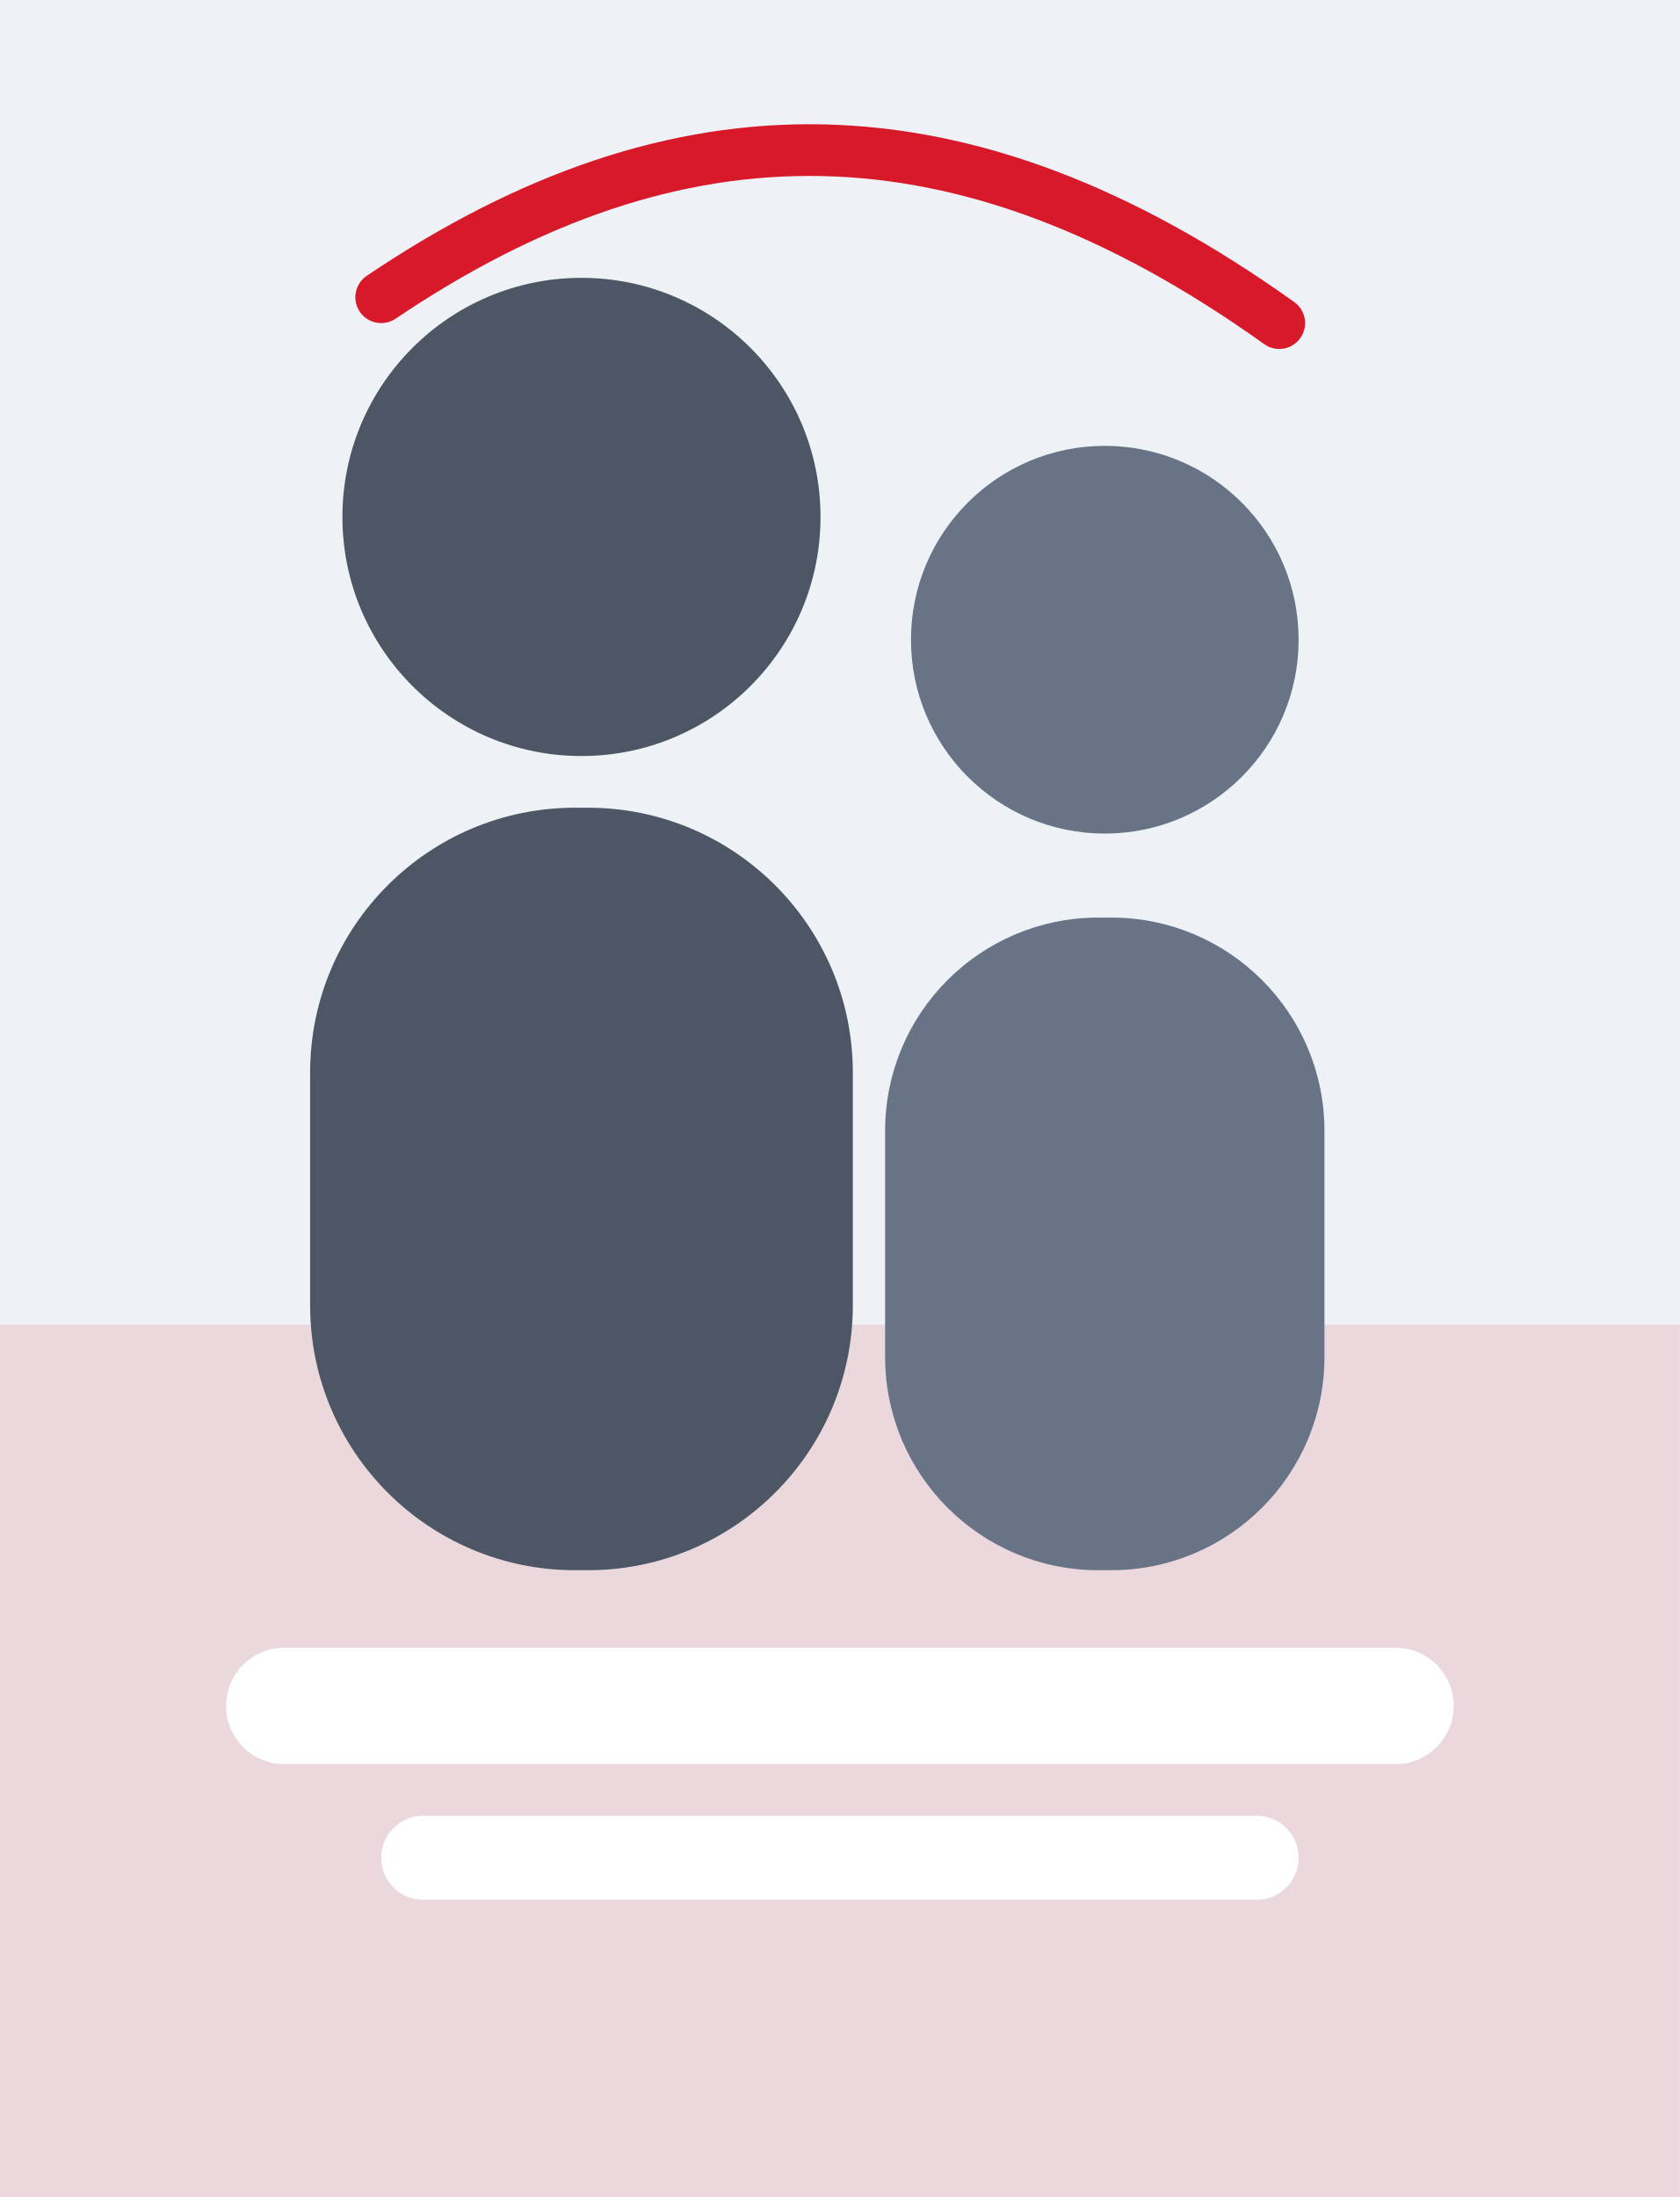
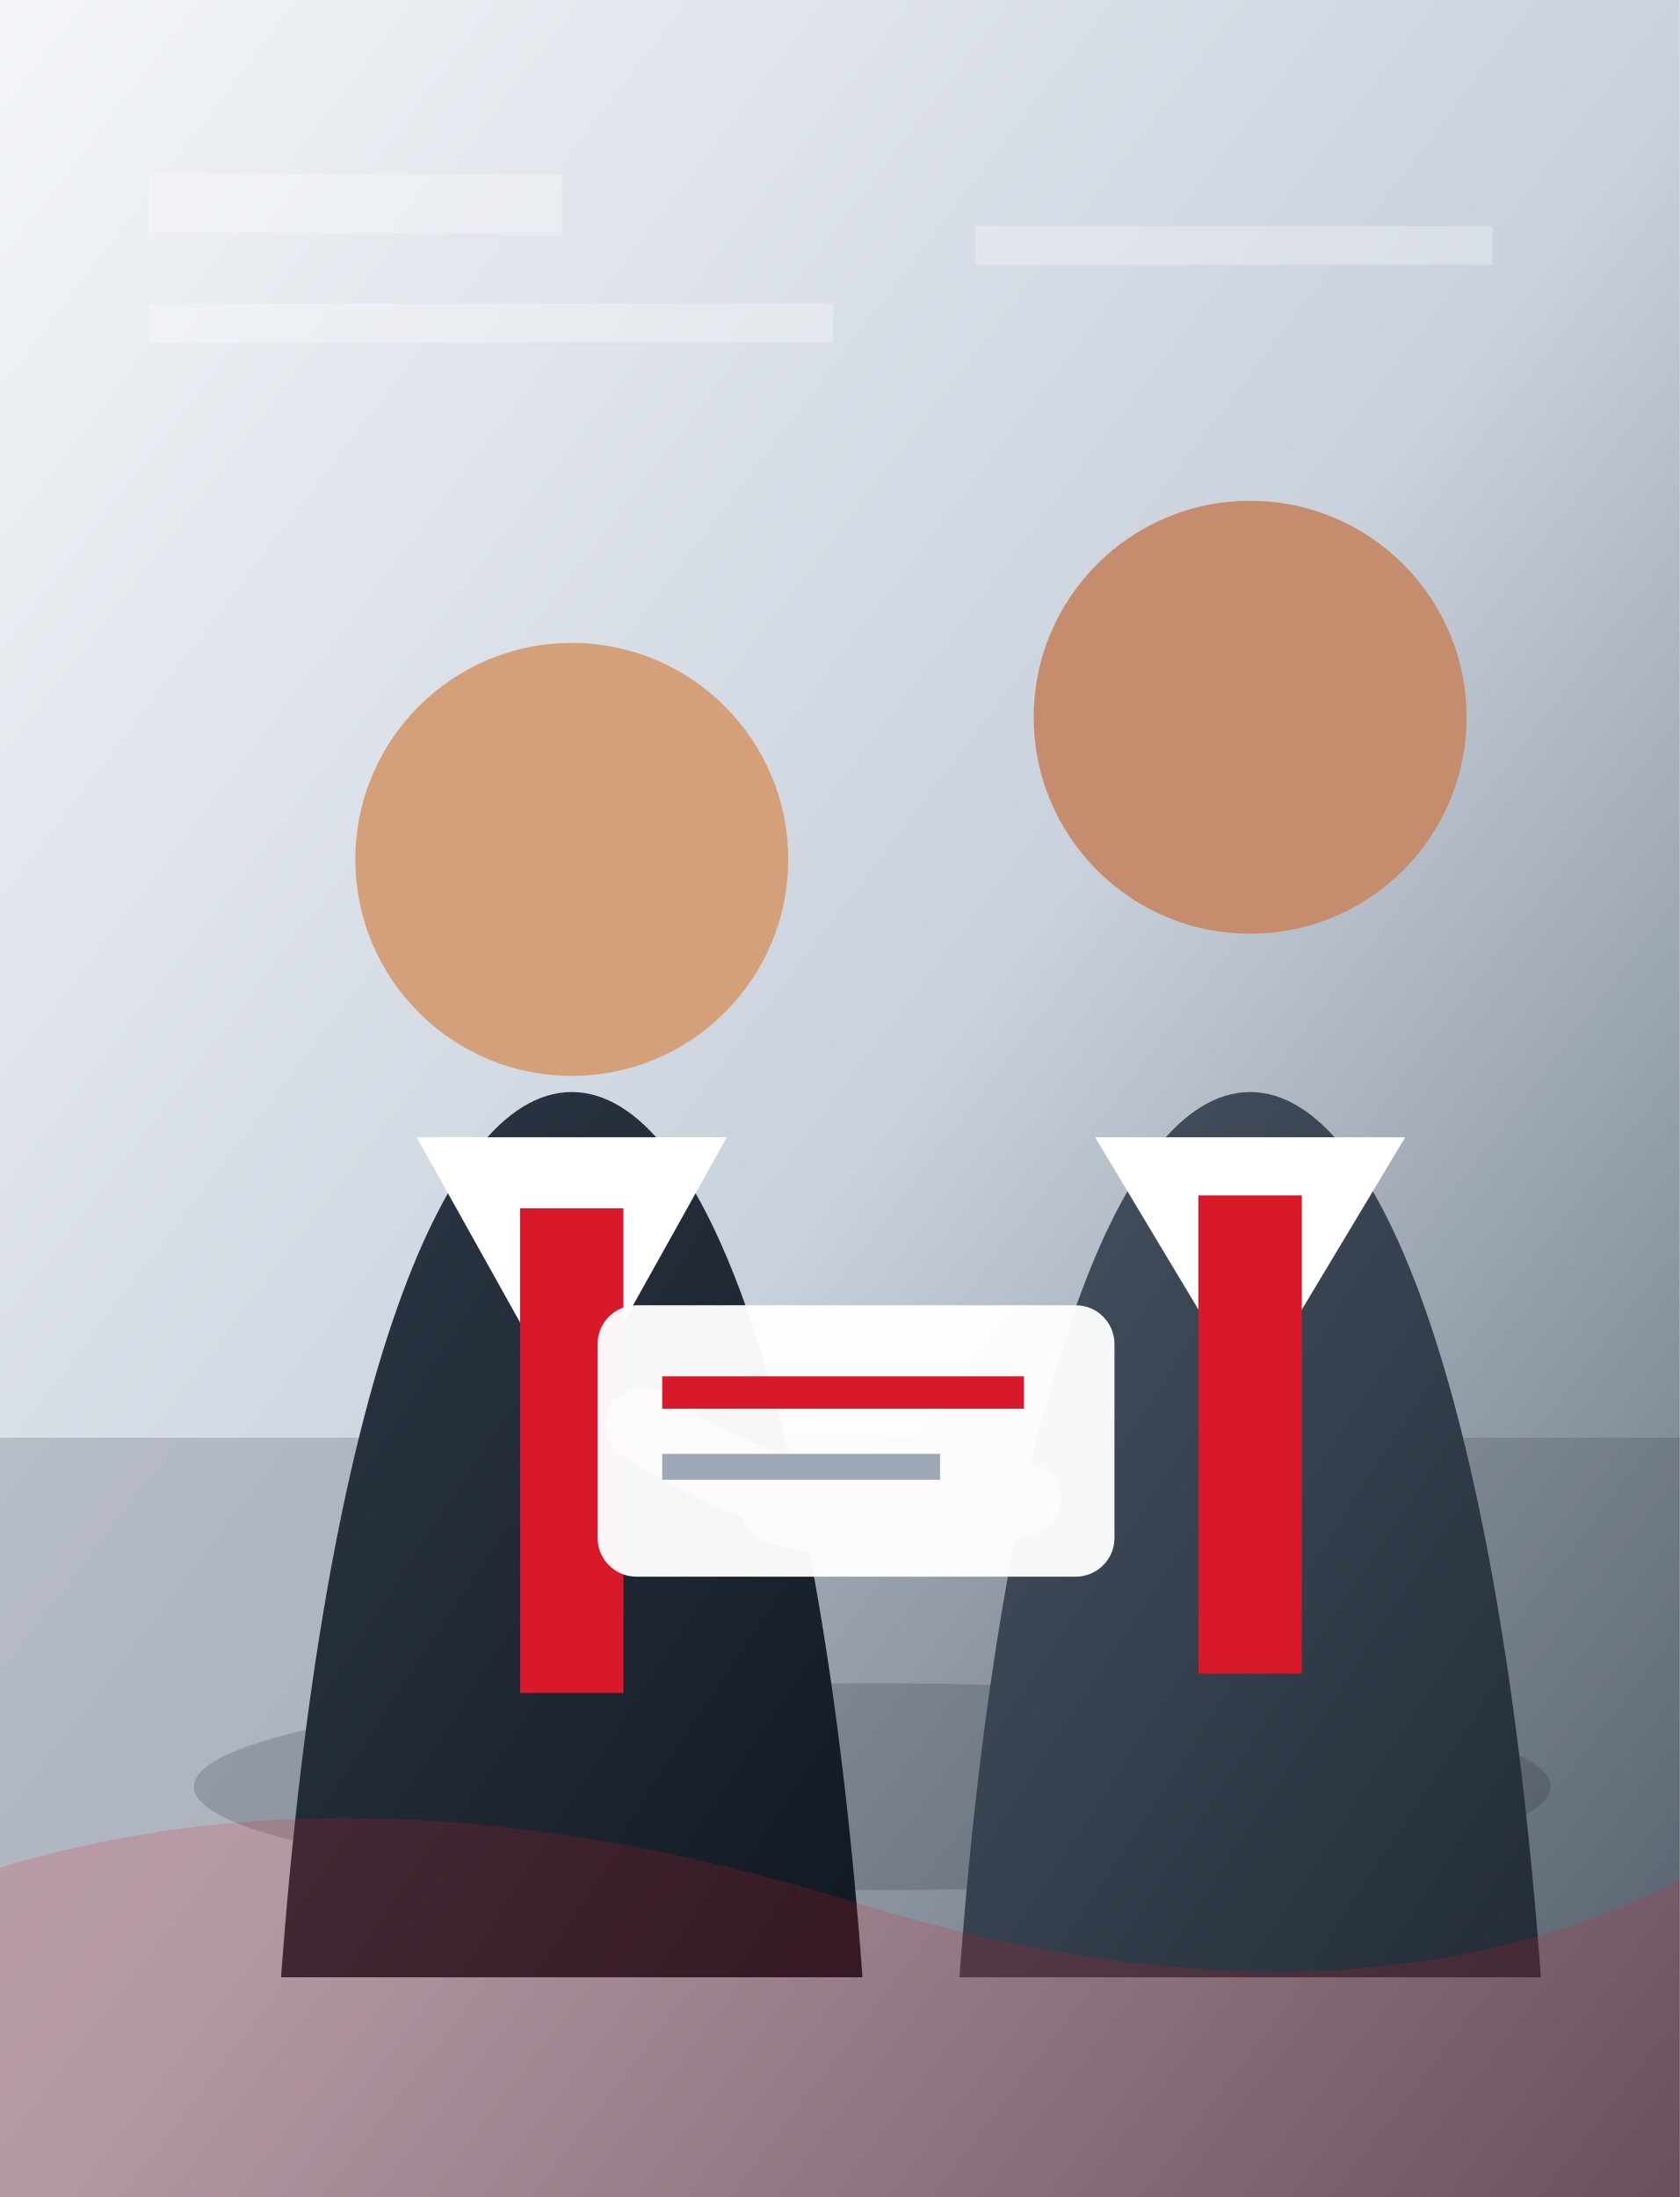
- <svg xmlns="http://www.w3.org/2000/svg" viewBox="0 0 520 680">
-   <rect width="520" height="680" fill="#eef1f5" />
-   <rect y="410" width="520" height="270" fill="#d7192a" opacity=".12" />
-   <circle cx="180" cy="160" r="74" fill="#4d5664" />
-   <rect x="96" y="250" width="168" height="236" rx="82" fill="#4d5664" />
-   <circle cx="342" cy="198" r="60" fill="#687486" />
-   <rect x="274" y="284" width="136" height="202" rx="66" fill="#687486" />
-   <rect x="70" y="510" width="380" height="36" rx="18" fill="#fff" />
-   <rect x="118" y="562" width="284" height="26" rx="13" fill="#fff" />
-   <path d="M118 92 C210 30 298 30 396 100" fill="none" stroke="#d7192a" stroke-width="16" stroke-linecap="round" />
+ <svg xmlns="http://www.w3.org/2000/svg" viewBox="0 0 520 680" role="img" aria-label="Business visitors talking">
+   <defs>
+     <linearGradient id="office" x1="0" y1="0" x2="1" y2="1">
+       <stop offset="0" stop-color="#f4f6f9" />
+       <stop offset=".52" stop-color="#c9d1dc" />
+       <stop offset="1" stop-color="#5b6674" />
+     </linearGradient>
+     <linearGradient id="suitA" x1="0" y1="0" x2="1" y2="1">
+       <stop offset="0" stop-color="#2f3948" />
+       <stop offset="1" stop-color="#111821" />
+     </linearGradient>
+     <linearGradient id="suitB" x1="0" y1="0" x2="1" y2="1">
+       <stop offset="0" stop-color="#485363" />
+       <stop offset="1" stop-color="#232c38" />
+     </linearGradient>
+   </defs>
+   <rect width="520" height="680" fill="url(#office)" />
+   <rect y="445" width="520" height="235" fill="#202733" opacity=".18" />
+   <g opacity=".28">
+     <rect x="46" y="54" width="128" height="18" fill="#ffffff" />
+     <rect x="46" y="94" width="212" height="12" fill="#ffffff" />
+     <rect x="302" y="70" width="160" height="12" fill="#ffffff" />
+   </g>
+   <g transform="translate(35 118)">
+     <ellipse cx="235" cy="435" rx="210" ry="32" fill="#111721" opacity=".18" />
+     <g transform="translate(0 44)">
+       <circle cx="142" cy="104" r="67" fill="#d4a07a" />
+       <path d="M52 450c13-176 49-274 90-274s77 98 90 274z" fill="url(#suitA)" />
+       <path d="M94 190l48 86 48-86" fill="#ffffff" />
+       <rect x="126" y="212" width="32" height="150" fill="#d7192a" />
+       <path d="M206 304c44 12 82 6 114-20" fill="none" stroke="#d2a17c" stroke-width="24" stroke-linecap="round" />
+     </g>
+     <g transform="translate(210 0)">
+       <circle cx="142" cy="104" r="67" fill="#c58d6e" />
+       <path d="M52 494c13-176 49-274 90-274s77 98 90 274z" fill="url(#suitB)" />
+       <path d="M94 234l48 80 48-80" fill="#ffffff" />
+       <rect x="126" y="252" width="32" height="148" fill="#d7192a" />
+       <path d="M72 346c-42 9-80 2-118-23" fill="none" stroke="#c58d6e" stroke-width="23" stroke-linecap="round" />
+     </g>
+     <g transform="translate(150 286)">
+       <rect x="0" y="0" width="160" height="84" rx="12" fill="#ffffff" opacity=".96" />
+       <rect x="20" y="22" width="112" height="10" fill="#d7192a" />
+       <rect x="20" y="46" width="86" height="8" fill="#9da8b7" />
+     </g>
+   </g>
+   <path d="M0 578c80-24 167-19 262 10 102 32 189 29 258-6v98H0z" fill="#d7192a" opacity=".18" />
</svg>
